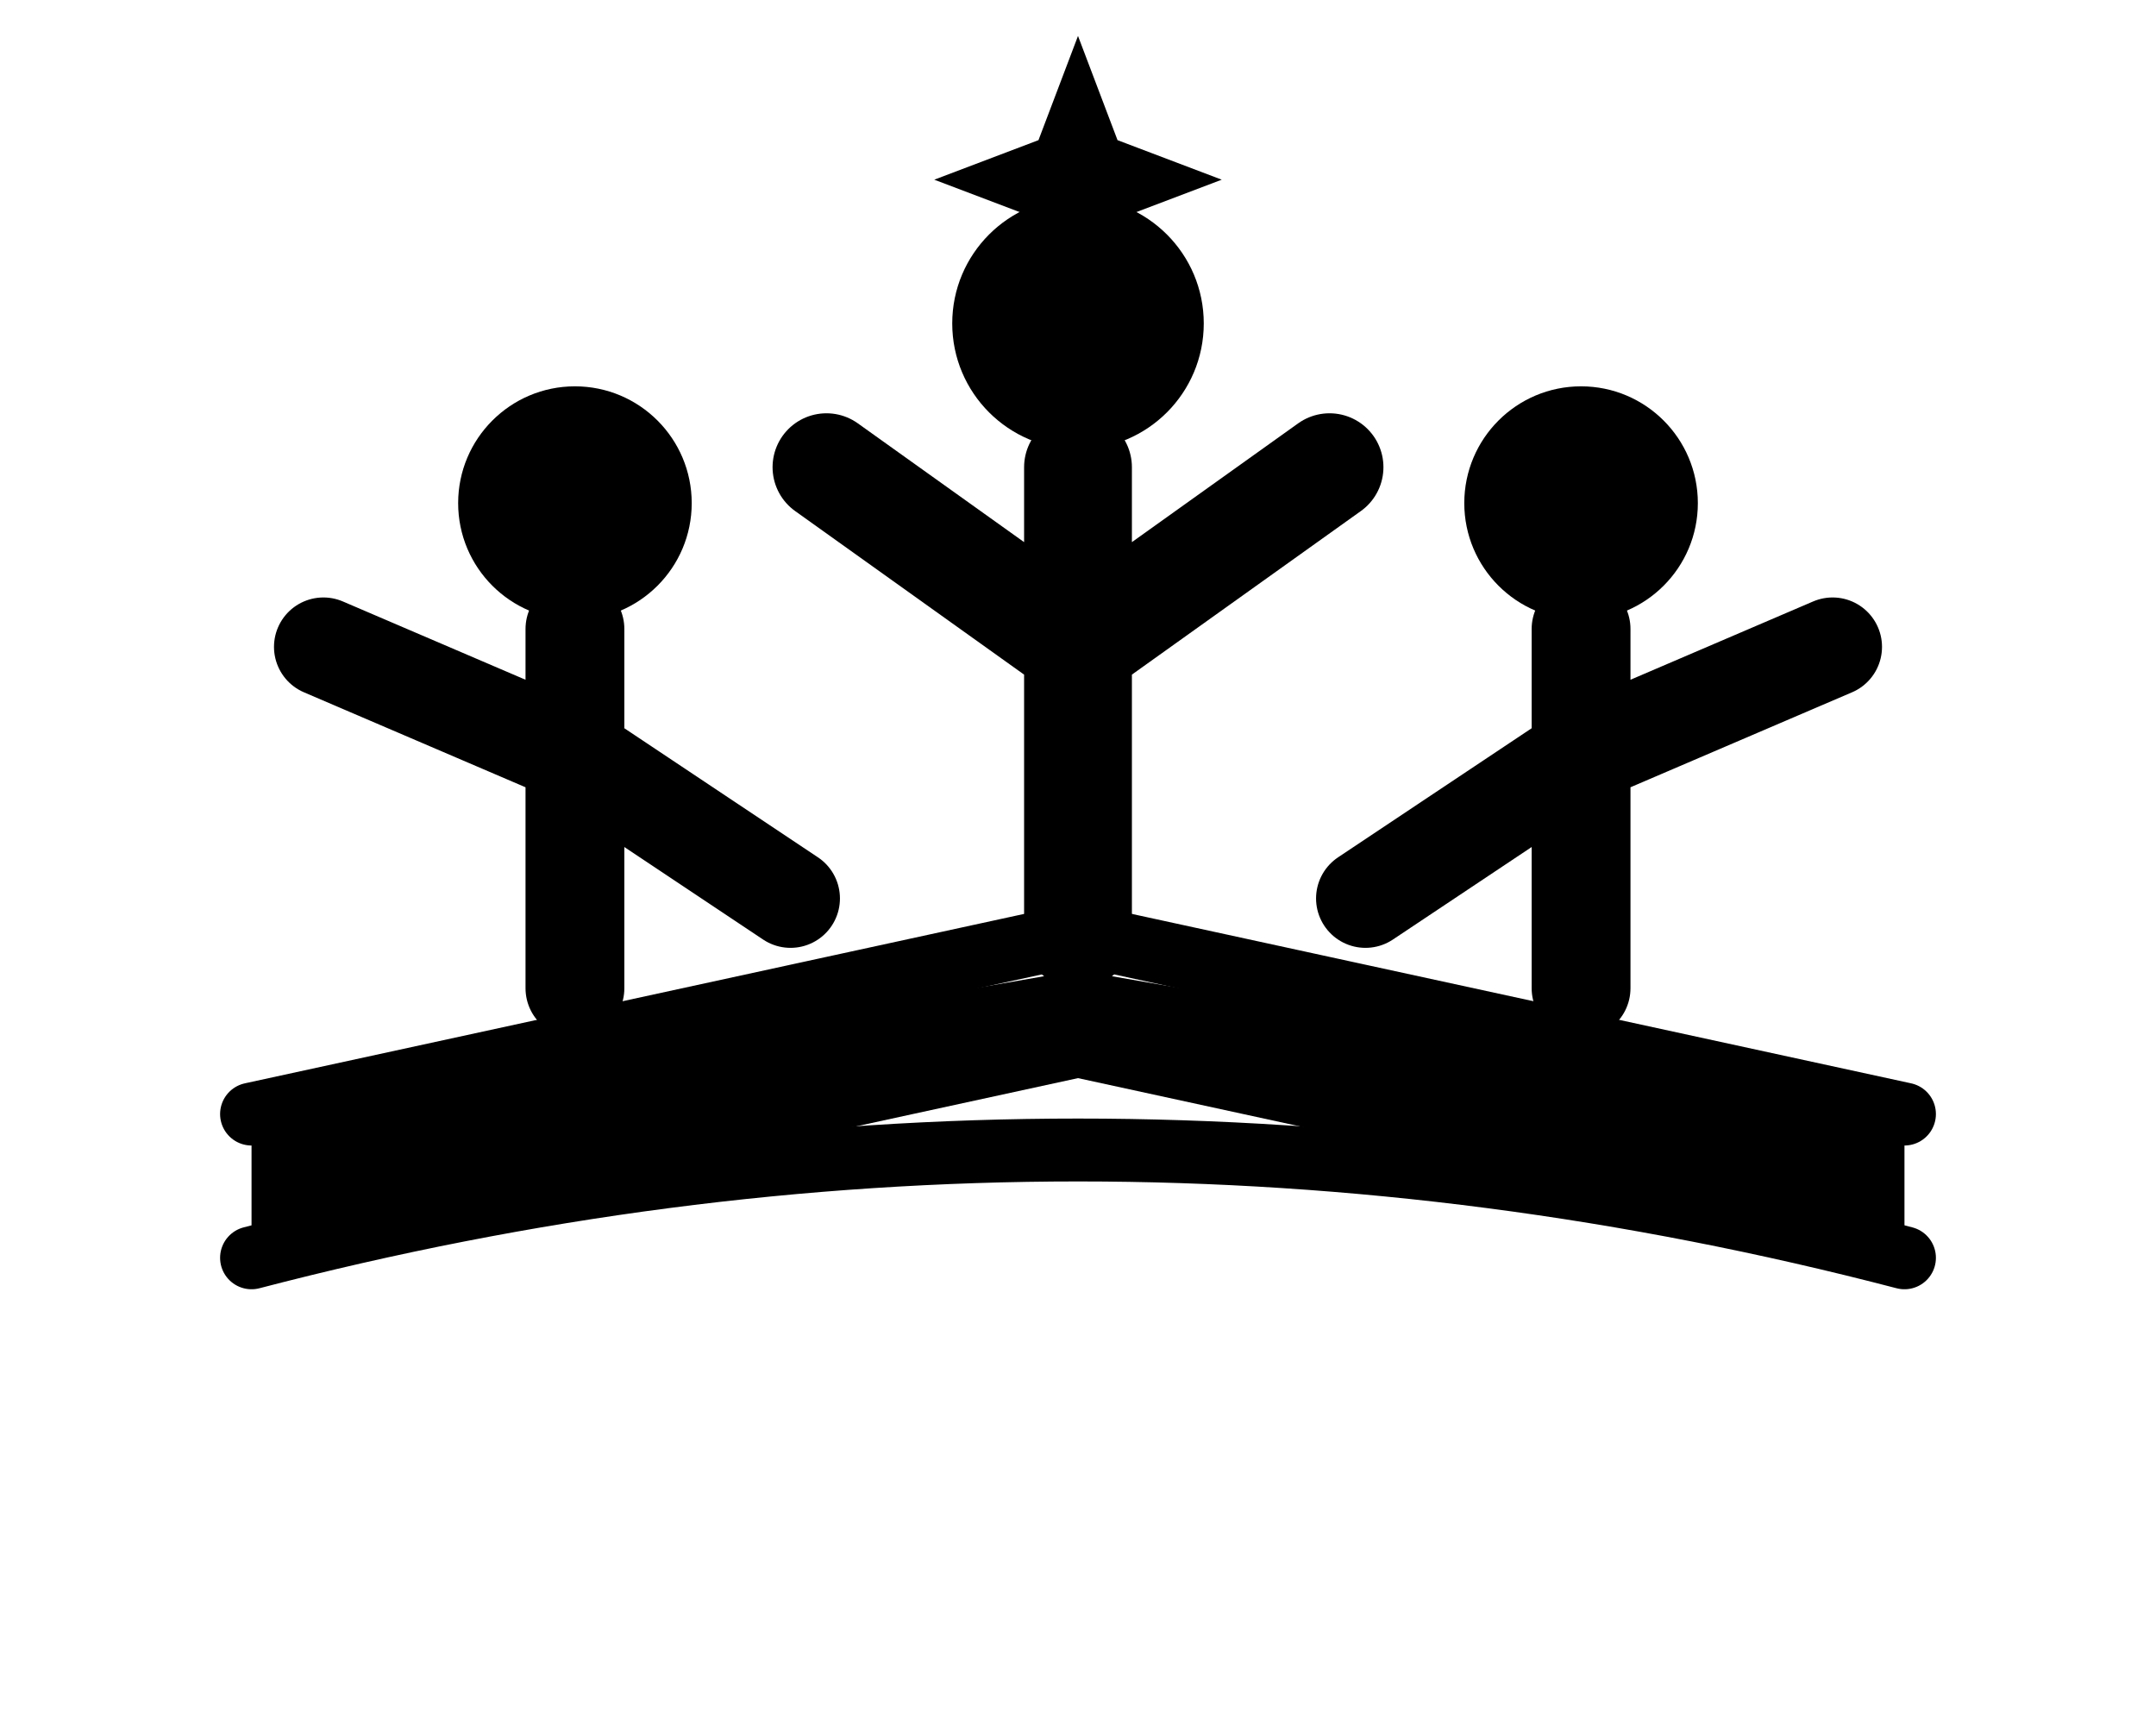
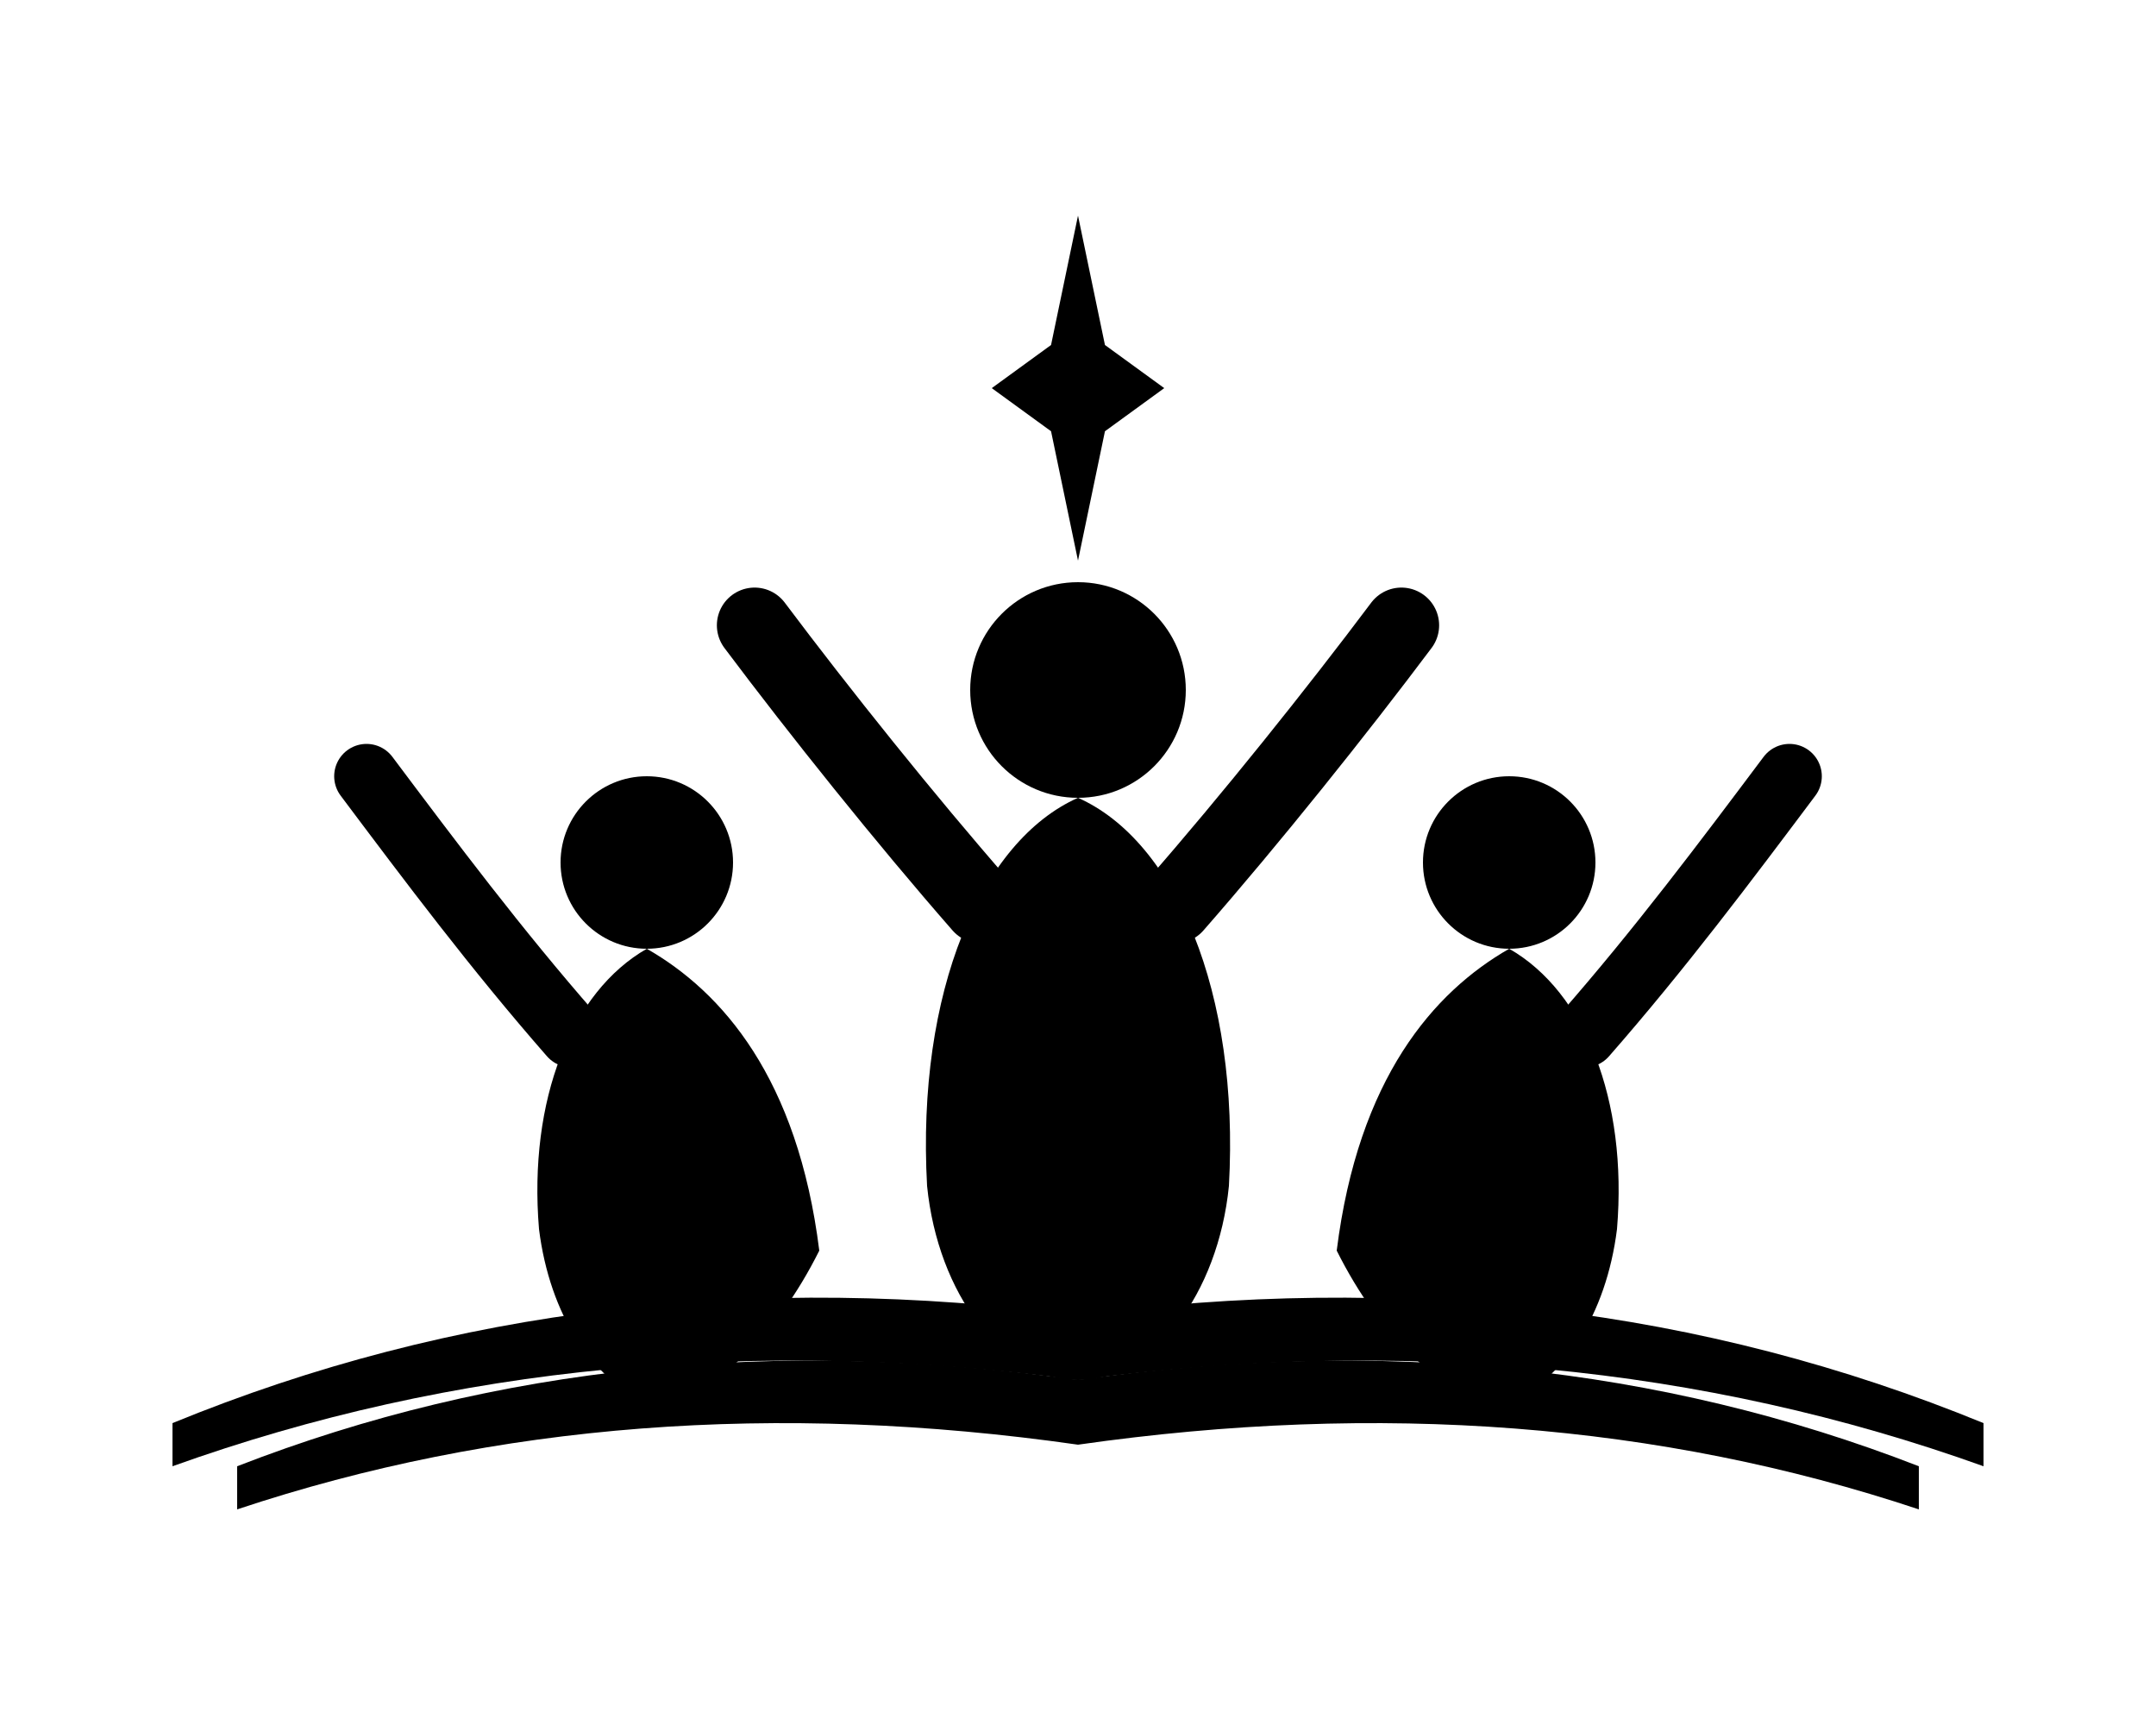
- <svg xmlns="http://www.w3.org/2000/svg" viewBox="0 0 120 96" fill="none" aria-hidden="true">
-   <path d="M14 62 Q60 54 60 54 Q60 54 106 62 L106 70 Q60 60 60 60 Q60 60 14 70 Z" fill="currentColor" />
-   <path d="M14 62 Q60 52 60 52" stroke="currentColor" stroke-width="3.5" stroke-linecap="round" fill="none" />
-   <path d="M106 62 Q60 52 60 52" stroke="currentColor" stroke-width="3.5" stroke-linecap="round" fill="none" />
-   <path d="M14 70 Q60 58 106 70" stroke="currentColor" stroke-width="3.5" stroke-linecap="round" fill="none" />
-   <circle cx="32" cy="28" r="6.5" fill="currentColor" />
-   <path d="M32 35 L32 55 M32 42 L18 36 M32 42 L44 50" stroke="currentColor" stroke-width="5.5" stroke-linecap="round" stroke-linejoin="round" fill="none" />
-   <circle cx="60" cy="18" r="7" fill="currentColor" />
-   <path d="M60 26 L60 52 M60 36 L46 26 M60 36 L74 26" stroke="currentColor" stroke-width="6" stroke-linecap="round" stroke-linejoin="round" fill="none" />
-   <circle cx="88" cy="28" r="6.5" fill="currentColor" />
-   <path d="M88 35 L88 55 M88 42 L76 50 M88 42 L102 36" stroke="currentColor" stroke-width="5.5" stroke-linecap="round" stroke-linejoin="round" fill="none" />
-   <path d="M60 2 L62.2 7.8 L68 10 L62.2 12.2 L60 18 L57.8 12.2 L52 10 L57.8 7.8 Z" fill="currentColor" />
+ <svg xmlns="http://www.w3.org/2000/svg" viewBox="0 0 200 160" fill="currentColor" aria-hidden="true">
+   <path d="M100 128 Q55 122, 16 136 L16 132 Q55 116, 100 122 Z" />
+   <path d="M100 128 Q145 122, 184 136 L184 132 Q145 116, 100 122 Z" />
+   <path d="M100 134 Q58 128, 22 140 L22 136 Q58 122, 100 128 Z" />
+   <path d="M100 134 Q142 128, 178 140 L178 136 Q142 122, 100 128 Z" />
+   <path d="M100 74 C91 78, 85 92, 86 110 C87 120, 93 128, 100 128 C107 128, 113 120, 114 110 C115 92, 109 78, 100 74 Z" />
+   <circle cx="100" cy="64" r="10" />
+   <path d="M91 84 C84 76, 76 66, 70 58" stroke="currentColor" stroke-width="7" stroke-linecap="round" fill="none" />
+   <path d="M109 84 C116 76, 124 66, 130 58" stroke="currentColor" stroke-width="7" stroke-linecap="round" fill="none" />
+   <path d="M60 88 C53 92, 49 102, 50 114 C51 122, 55 128, 60 130 C66 130, 72 124, 76 116 C74 100, 67 92, 60 88 Z" />
+   <circle cx="60" cy="80" r="8" />
+   <path d="M53 96 C46 88, 40 80, 34 72" stroke="currentColor" stroke-width="6" stroke-linecap="round" fill="none" />
+   <path d="M140 88 C147 92, 151 102, 150 114 C149 122, 145 128, 140 130 C134 130, 128 124, 124 116 C126 100, 133 92, 140 88 Z" />
+   <circle cx="140" cy="80" r="8" />
+   <path d="M147 96 C154 88, 160 80, 166 72" stroke="currentColor" stroke-width="6" stroke-linecap="round" fill="none" />
+   <path d="M100 20 L102.5 32 L108 36 L102.5 40 L100 52 L97.5 40 L92 36 L97.5 32 Z" />
</svg>
